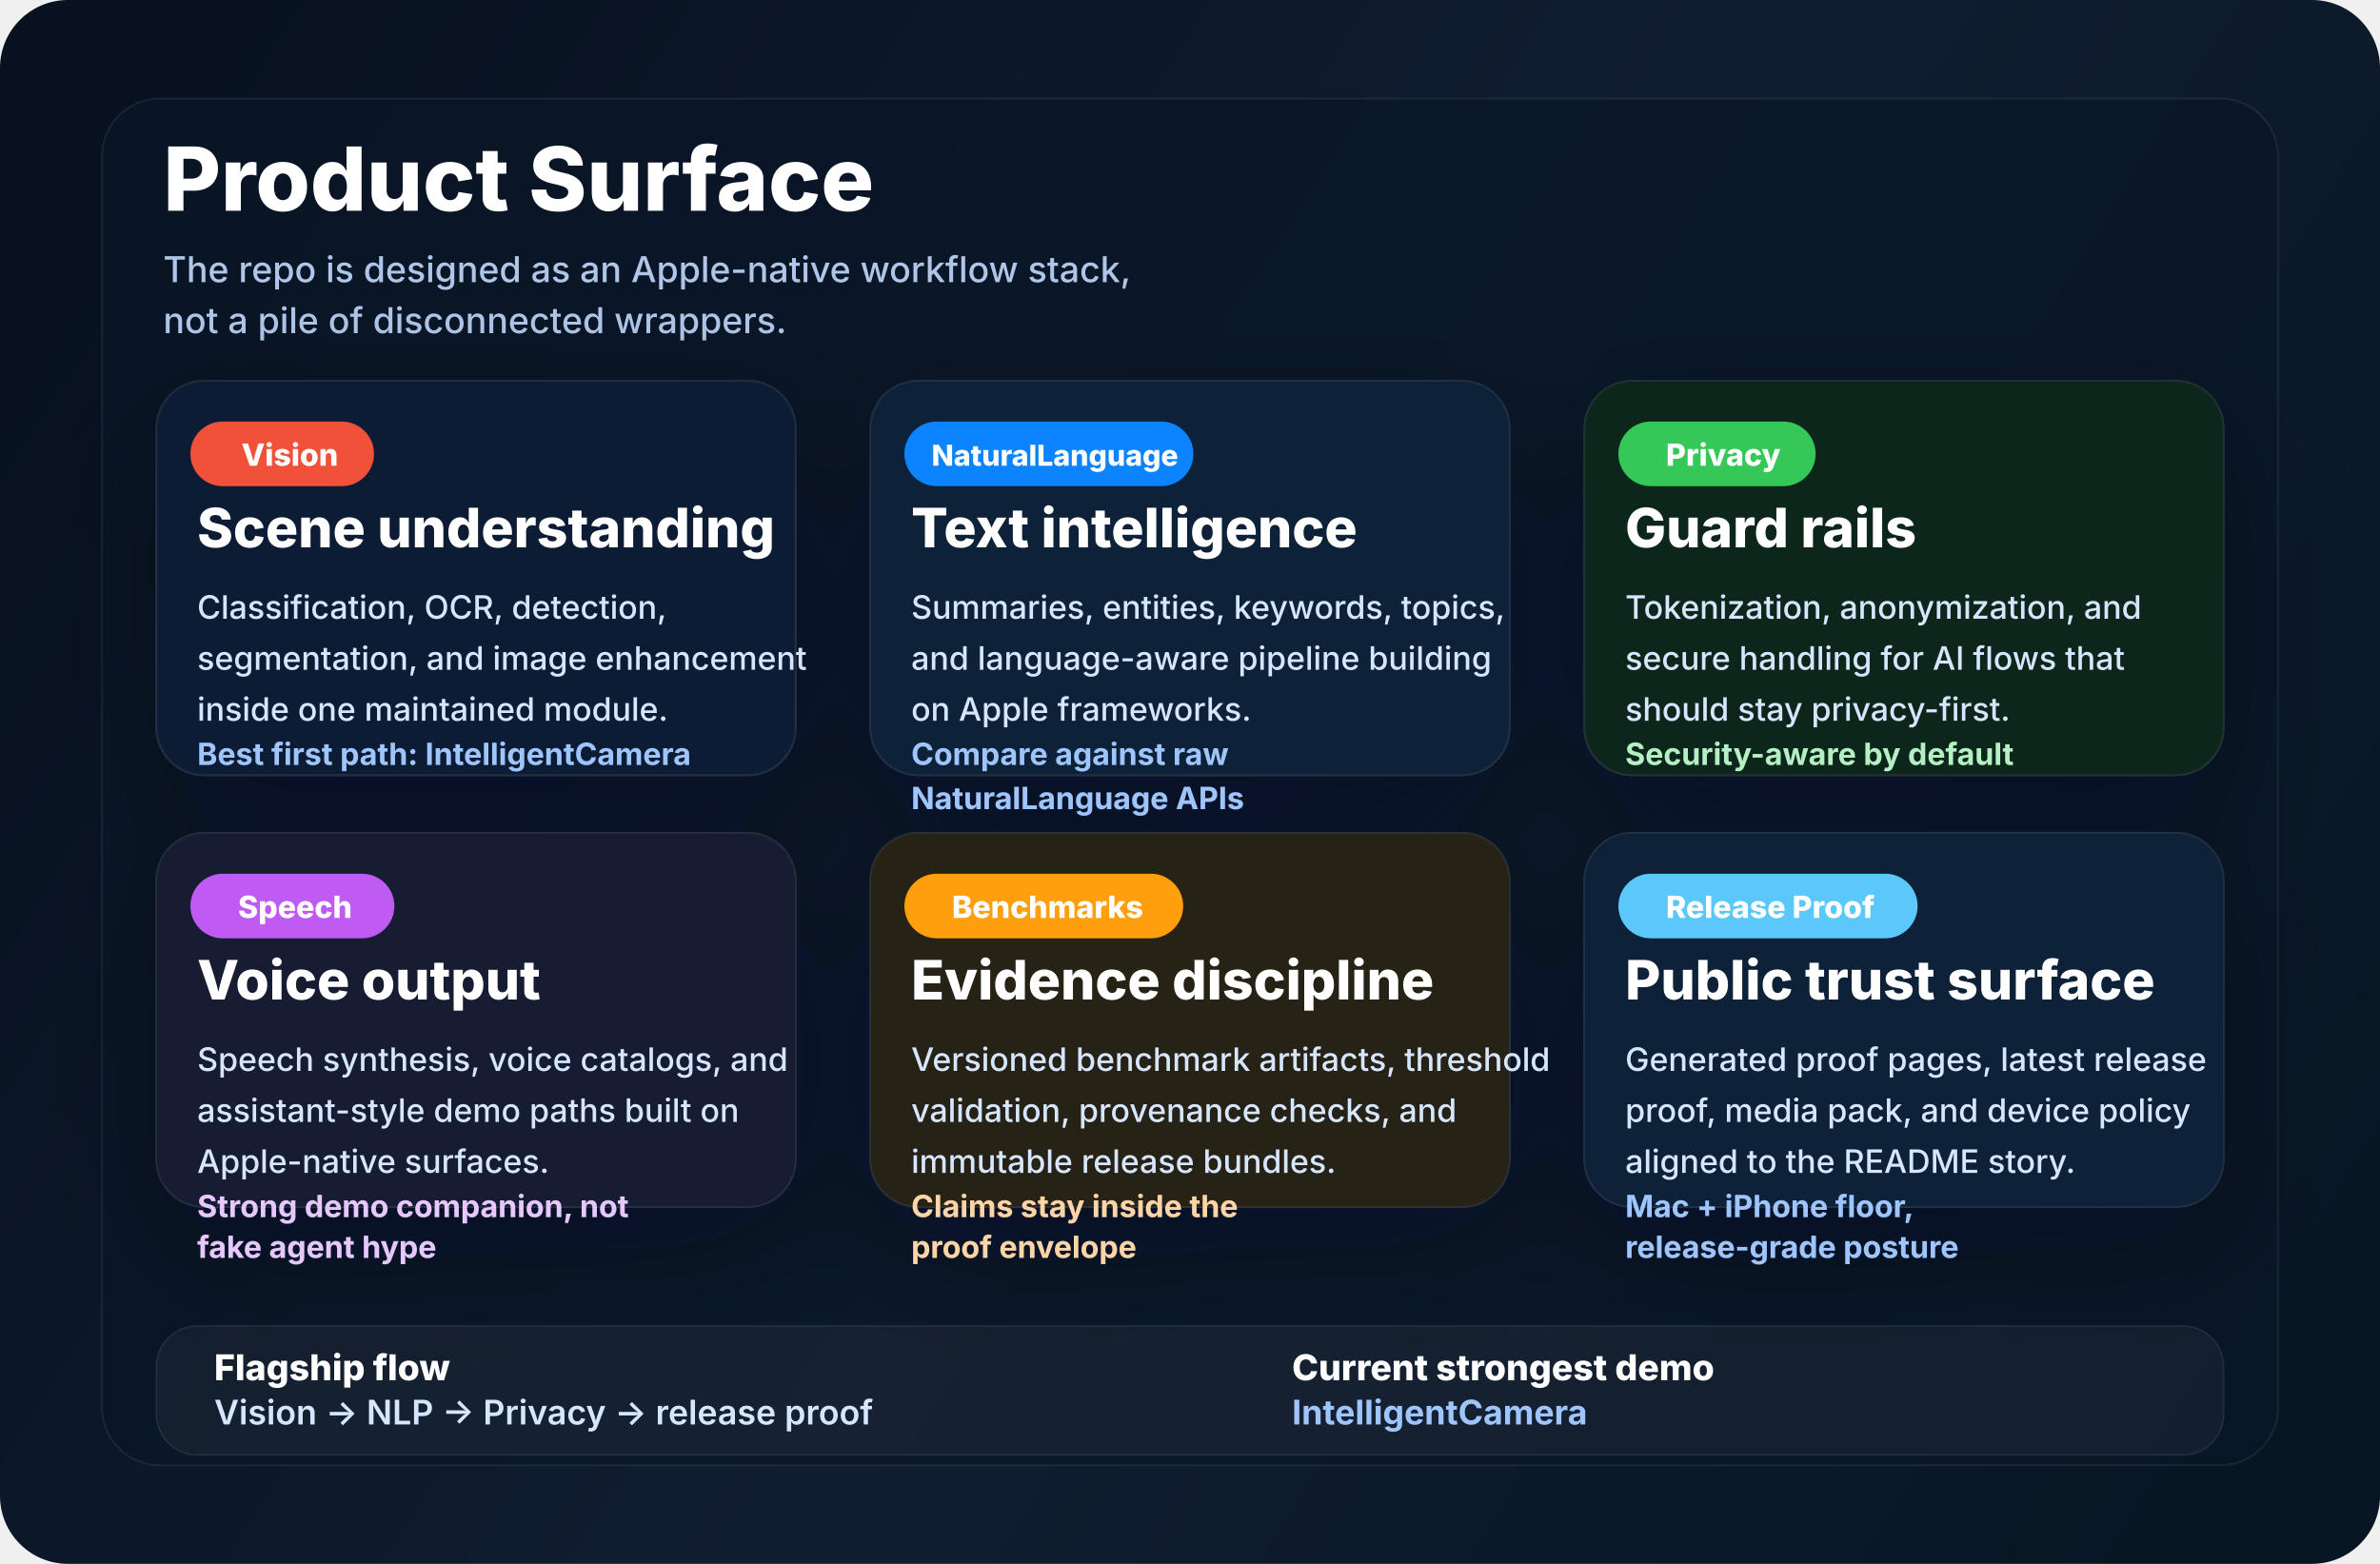
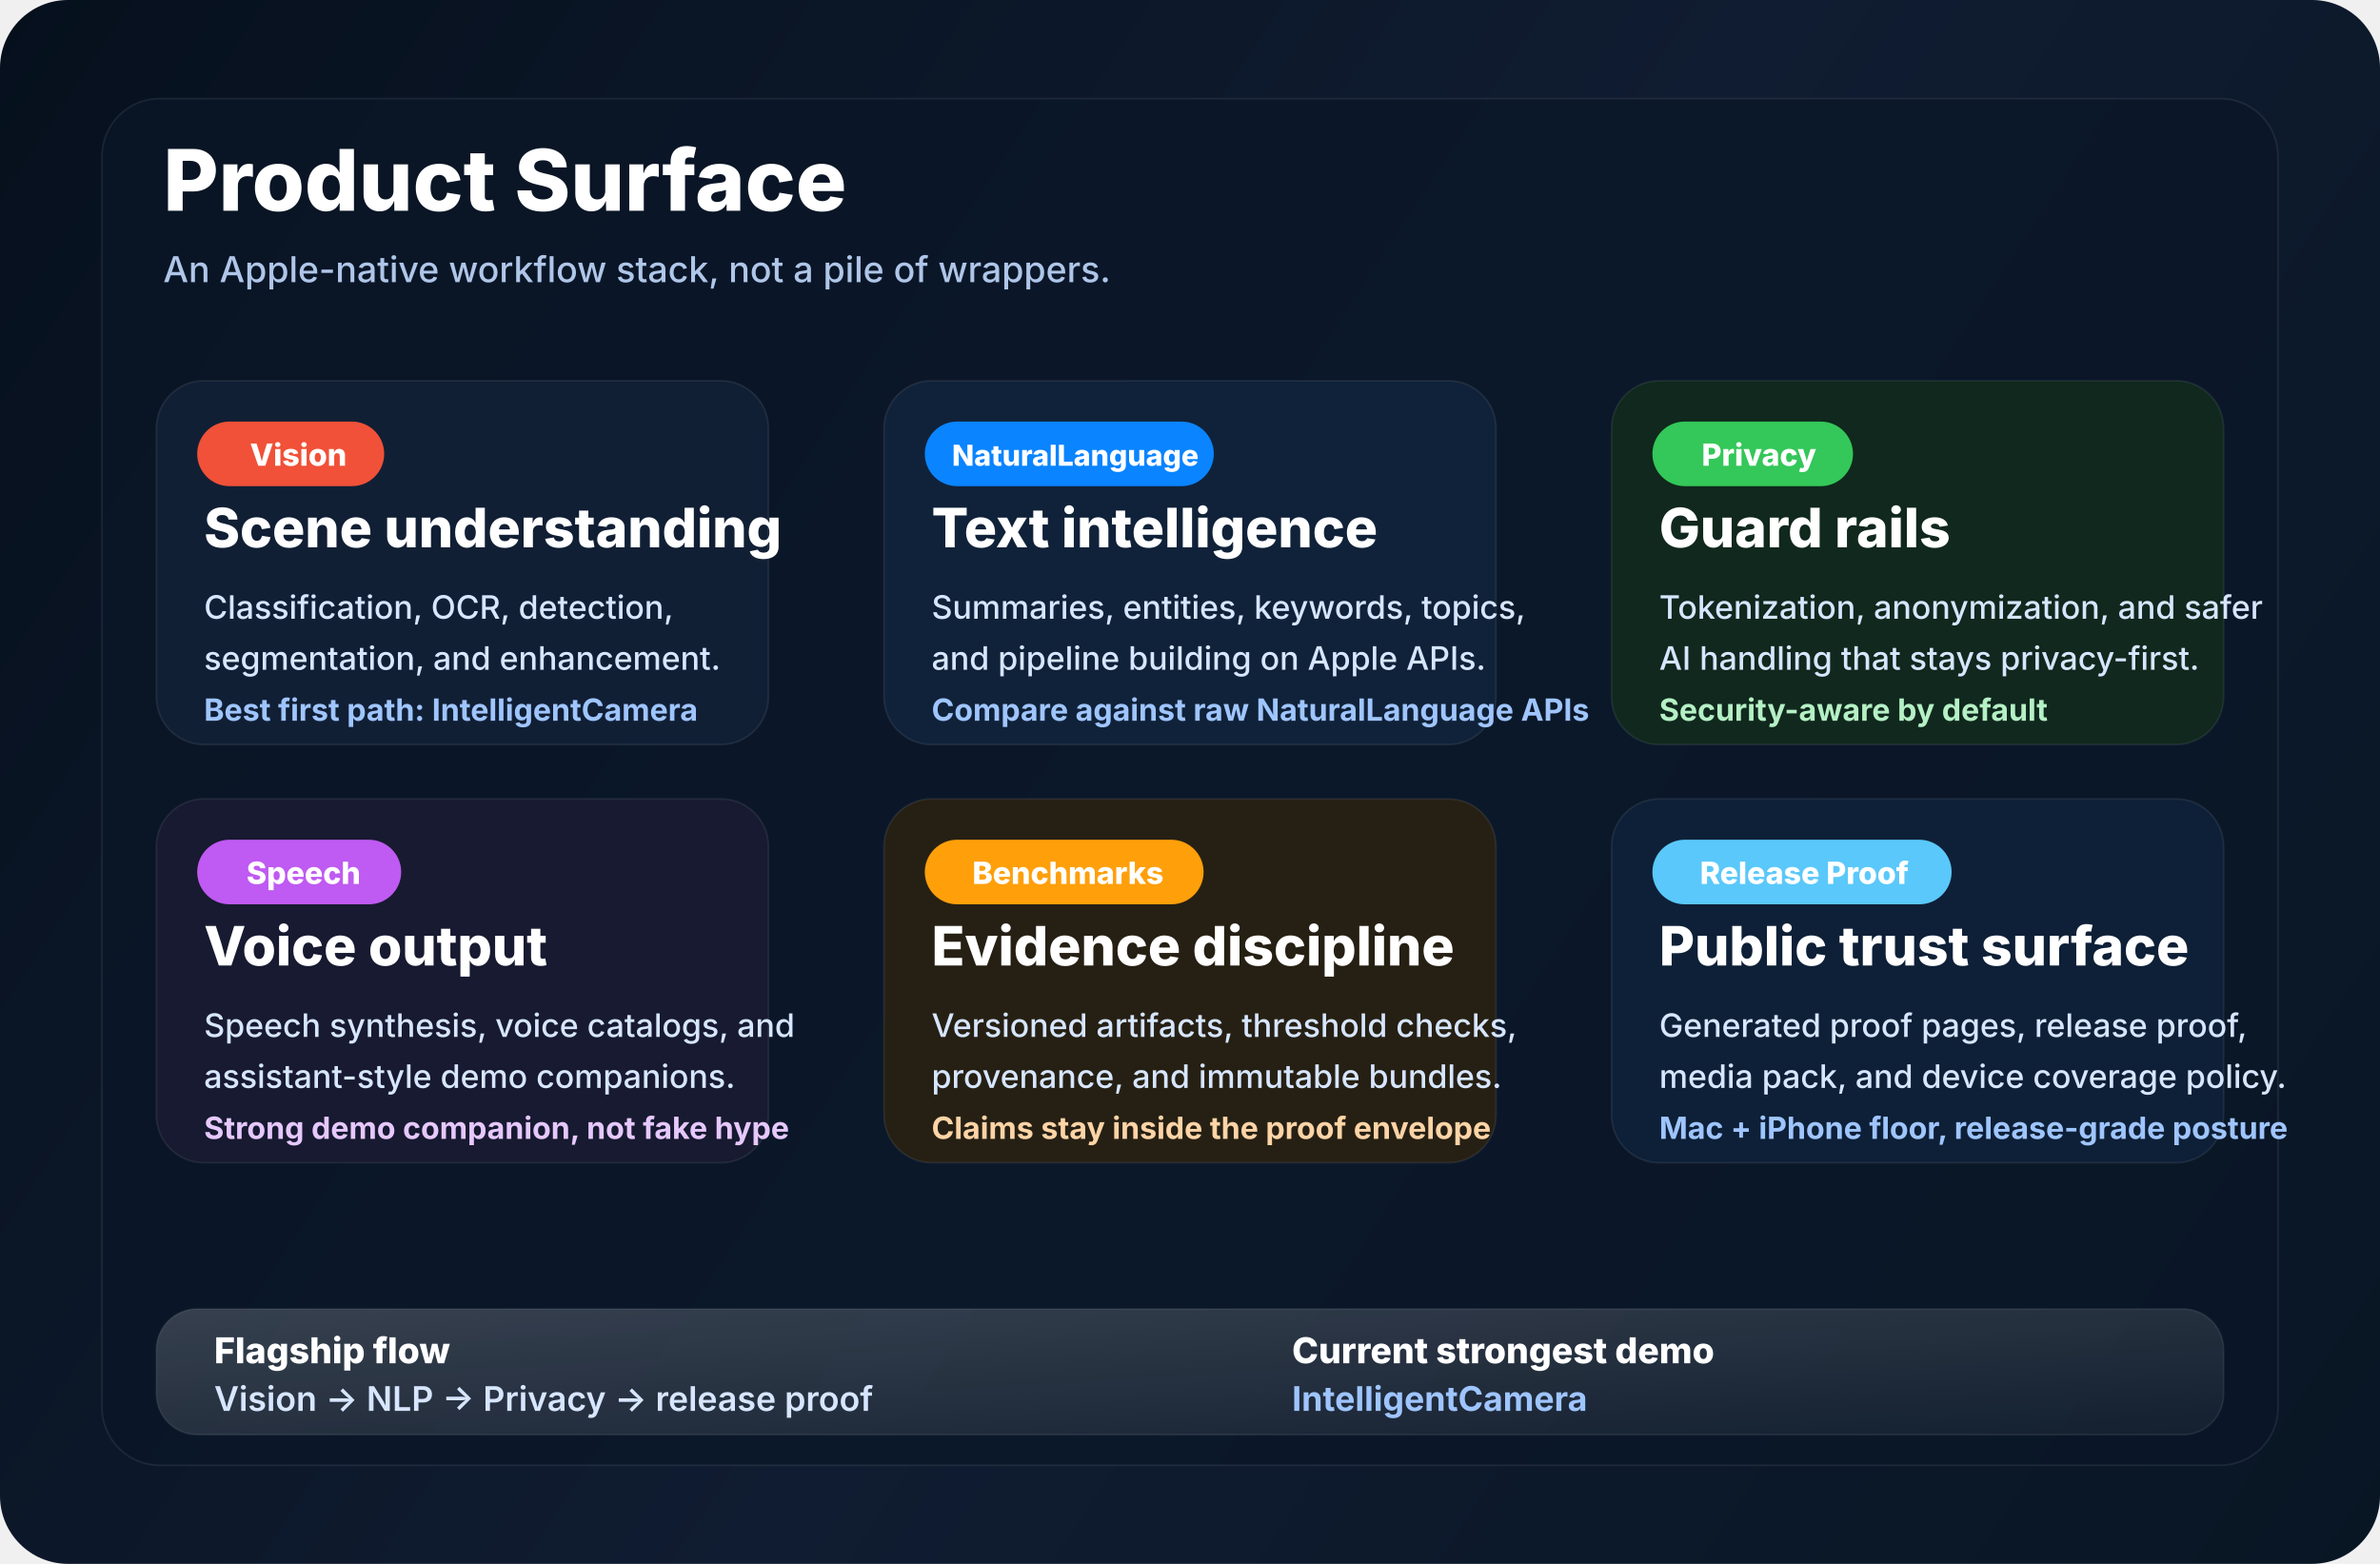
- <svg xmlns="http://www.w3.org/2000/svg" width="1400" height="920" viewBox="0 0 1400 920" fill="none">
+ <svg xmlns="http://www.w3.org/2000/svg" width="1400" height="920" viewBox="0 0 1400 920" fill="none" preserveAspectRatio="xMidYMid meet">
  <defs>
-     <linearGradient id="bg" x1="90" y1="70" x2="1318" y2="844" gradientUnits="userSpaceOnUse">
-       <stop stop-color="#07111F" />
-       <stop offset="0.52" stop-color="#111D31" />
+     <linearGradient id="bg" x1="0" y1="0" x2="1400" y2="920" gradientUnits="userSpaceOnUse">
+       <stop stop-color="#06101D" />
+       <stop offset="0.52" stop-color="#101C31" />
      <stop offset="1" stop-color="#081624" />
    </linearGradient>
-     <linearGradient id="line" x1="0" y1="0" x2="280" y2="170" gradientUnits="userSpaceOnUse">
+     <linearGradient id="line" x1="0" y1="0" x2="1" y2="1">
      <stop stop-color="#FFFFFF" stop-opacity="0.18" />
      <stop offset="1" stop-color="#FFFFFF" stop-opacity="0.04" />
    </linearGradient>
-     <filter id="shadow" x="0" y="0" width="1400" height="920" filterUnits="userSpaceOnUse" color-interpolation-filters="sRGB">
-       <feDropShadow dx="0" dy="24" stdDeviation="36" flood-color="#000814" flood-opacity="0.34" />
-     </filter>
  </defs>
  <rect width="1400" height="920" rx="40" fill="url(#bg)" />
  <rect x="60" y="58" width="1280" height="804" rx="34" fill="#0B1728" fill-opacity="0.72" stroke="#F2F7FF" stroke-opacity="0.08" />
  <g font-family="-apple-system, BlinkMacSystemFont, 'Segoe UI', sans-serif">
-     <text x="96" y="124" fill="#FFFFFF" font-size="52" font-weight="800">Product Surface</text>
-     <text x="96" y="166" fill="#AFC6E9" font-size="21" font-weight="500">The repo is designed as an Apple-native workflow stack,</text>
-     <text x="96" y="196" fill="#AFC6E9" font-size="21" font-weight="500">not a pile of disconnected wrappers.</text>
+     <text x="96" y="124" fill="#FFFFFF" font-size="50" font-weight="800">Product Surface</text>
+     <text x="96" y="166" fill="#AFC6E9" font-size="21" font-weight="500">An Apple-native workflow stack, not a pile of wrappers.</text>
+     <rect x="92" y="224" width="360" height="214" rx="28" fill="#111F35" stroke="#F2F7FF" stroke-opacity="0.08" />
+     <rect x="116" y="248" width="110" height="38" rx="19" fill="#F05138" />
+     <text x="147" y="274" fill="#FFFFFF" font-size="18" font-weight="800">Vision</text>
+     <text x="120" y="322" fill="#FFFFFF" font-size="32" font-weight="800">Scene understanding</text>
+     <text x="120" y="364" fill="#D7E6FF" font-size="19" font-weight="500">Classification, OCR, detection,</text>
+     <text x="120" y="394" fill="#D7E6FF" font-size="19" font-weight="500">segmentation, and enhancement.</text>
+     <text x="120" y="424" fill="#9FC5FF" font-size="18" font-weight="700">Best first path: IntelligentCamera</text>
+     <rect x="520" y="224" width="360" height="214" rx="28" fill="#102239" stroke="#F2F7FF" stroke-opacity="0.08" />
+     <rect x="544" y="248" width="170" height="38" rx="19" fill="#0A84FF" />
+     <text x="560" y="274" fill="#FFFFFF" font-size="17" font-weight="800">NaturalLanguage</text>
+     <text x="548" y="322" fill="#FFFFFF" font-size="32" font-weight="800">Text intelligence</text>
+     <text x="548" y="364" fill="#D7E6FF" font-size="19" font-weight="500">Summaries, entities, keywords, topics,</text>
+     <text x="548" y="394" fill="#D7E6FF" font-size="19" font-weight="500">and pipeline building on Apple APIs.</text>
+     <text x="548" y="424" fill="#9FC5FF" font-size="18" font-weight="700">Compare against raw NaturalLanguage APIs</text>
+     <rect x="948" y="224" width="360" height="214" rx="28" fill="#10281D" stroke="#F2F7FF" stroke-opacity="0.08" />
+     <rect x="972" y="248" width="118" height="38" rx="19" fill="#34C759" />
+     <text x="1001" y="274" fill="#FFFFFF" font-size="18" font-weight="800">Privacy</text>
+     <text x="976" y="322" fill="#FFFFFF" font-size="32" font-weight="800">Guard rails</text>
+     <text x="976" y="364" fill="#D7E6FF" font-size="19" font-weight="500">Tokenization, anonymization, and safer</text>
+     <text x="976" y="394" fill="#D7E6FF" font-size="19" font-weight="500">AI handling that stays privacy-first.</text>
+     <text x="976" y="424" fill="#B5F0C5" font-size="18" font-weight="700">Security-aware by default</text>
+     <rect x="92" y="470" width="360" height="214" rx="28" fill="#171A30" stroke="#F2F7FF" stroke-opacity="0.08" />
+     <rect x="116" y="494" width="120" height="38" rx="19" fill="#BF5AF2" />
+     <text x="145" y="520" fill="#FFFFFF" font-size="18" font-weight="800">Speech</text>
+     <text x="120" y="568" fill="#FFFFFF" font-size="32" font-weight="800">Voice output</text>
+     <text x="120" y="610" fill="#D7E6FF" font-size="19" font-weight="500">Speech synthesis, voice catalogs, and</text>
+     <text x="120" y="640" fill="#D7E6FF" font-size="19" font-weight="500">assistant-style demo companions.</text>
+     <text x="120" y="670" fill="#E6C8FF" font-size="18" font-weight="700">Strong demo companion, not fake hype</text>
+     <rect x="520" y="470" width="360" height="214" rx="28" fill="#262014" stroke="#F2F7FF" stroke-opacity="0.08" />
+     <rect x="544" y="494" width="164" height="38" rx="19" fill="#FF9F0A" />
+     <text x="572" y="520" fill="#FFFFFF" font-size="18" font-weight="800">Benchmarks</text>
+     <text x="548" y="568" fill="#FFFFFF" font-size="32" font-weight="800">Evidence discipline</text>
+     <text x="548" y="610" fill="#D7E6FF" font-size="19" font-weight="500">Versioned artifacts, threshold checks,</text>
+     <text x="548" y="640" fill="#D7E6FF" font-size="19" font-weight="500">provenance, and immutable bundles.</text>
+     <text x="548" y="670" fill="#FFD4A6" font-size="18" font-weight="700">Claims stay inside the proof envelope</text>
+     <rect x="948" y="470" width="360" height="214" rx="28" fill="#0E2037" stroke="#F2F7FF" stroke-opacity="0.08" />
+     <rect x="972" y="494" width="176" height="38" rx="19" fill="#5AC8FA" />
+     <text x="1000" y="520" fill="#FFFFFF" font-size="18" font-weight="800">Release Proof</text>
+     <text x="976" y="568" fill="#FFFFFF" font-size="32" font-weight="800">Public trust surface</text>
+     <text x="976" y="610" fill="#D7E6FF" font-size="19" font-weight="500">Generated proof pages, release proof,</text>
+     <text x="976" y="640" fill="#D7E6FF" font-size="19" font-weight="500">media pack, and device coverage policy.</text>
+     <text x="976" y="670" fill="#9FC5FF" font-size="18" font-weight="700">Mac + iPhone floor, release-grade posture</text>
  </g>
-   <g filter="url(#shadow)" font-family="-apple-system, BlinkMacSystemFont, 'Segoe UI', sans-serif">
-     <rect x="92" y="224" width="376" height="232" rx="28" fill="#111F35" stroke="#F2F7FF" stroke-opacity="0.08" />
-     <rect x="112" y="248" width="108" height="38" rx="19" fill="#F05138" />
-     <text x="142" y="274" fill="#FFFFFF" font-size="18" font-weight="800">Vision</text>
-     <text x="116" y="322" fill="#FFFFFF" font-size="32" font-weight="800">Scene understanding</text>
-     <text x="116" y="364" fill="#D7E6FF" font-size="19" font-weight="500">Classification, OCR, detection,</text>
-     <text x="116" y="394" fill="#D7E6FF" font-size="19" font-weight="500">segmentation, and image enhancement</text>
-     <text x="116" y="424" fill="#D7E6FF" font-size="19" font-weight="500">inside one maintained module.</text>
-     <text x="116" y="450" fill="#9FC5FF" font-size="18" font-weight="700">Best first path: IntelligentCamera</text>
-     <rect x="512" y="224" width="376" height="232" rx="28" fill="#102239" stroke="#F2F7FF" stroke-opacity="0.08" />
-     <rect x="532" y="248" width="170" height="38" rx="19" fill="#0A84FF" />
-     <text x="548" y="274" fill="#FFFFFF" font-size="17" font-weight="800">NaturalLanguage</text>
-     <text x="536" y="322" fill="#FFFFFF" font-size="32" font-weight="800">Text intelligence</text>
-     <text x="536" y="364" fill="#D7E6FF" font-size="19" font-weight="500">Summaries, entities, keywords, topics,</text>
-     <text x="536" y="394" fill="#D7E6FF" font-size="19" font-weight="500">and language-aware pipeline building</text>
-     <text x="536" y="424" fill="#D7E6FF" font-size="19" font-weight="500">on Apple frameworks.</text>
-     <text x="536" y="450" fill="#9FC5FF" font-size="18" font-weight="700">Compare against raw</text>
-     <text x="536" y="476" fill="#9FC5FF" font-size="18" font-weight="700">NaturalLanguage APIs</text>
-     <rect x="932" y="224" width="376" height="232" rx="28" fill="#10281D" stroke="#F2F7FF" stroke-opacity="0.08" />
-     <rect x="952" y="248" width="116" height="38" rx="19" fill="#34C759" />
-     <text x="980" y="274" fill="#FFFFFF" font-size="18" font-weight="800">Privacy</text>
-     <text x="956" y="322" fill="#FFFFFF" font-size="32" font-weight="800">Guard rails</text>
-     <text x="956" y="364" fill="#D7E6FF" font-size="19" font-weight="500">Tokenization, anonymization, and</text>
-     <text x="956" y="394" fill="#D7E6FF" font-size="19" font-weight="500">secure handling for AI flows that</text>
-     <text x="956" y="424" fill="#D7E6FF" font-size="19" font-weight="500">should stay privacy-first.</text>
-     <text x="956" y="450" fill="#B5F0C5" font-size="18" font-weight="700">Security-aware by default</text>
-     <rect x="92" y="490" width="376" height="220" rx="28" fill="#171A30" stroke="#F2F7FF" stroke-opacity="0.08" />
-     <rect x="112" y="514" width="120" height="38" rx="19" fill="#BF5AF2" />
-     <text x="140" y="540" fill="#FFFFFF" font-size="18" font-weight="800">Speech</text>
-     <text x="116" y="588" fill="#FFFFFF" font-size="32" font-weight="800">Voice output</text>
-     <text x="116" y="630" fill="#D7E6FF" font-size="19" font-weight="500">Speech synthesis, voice catalogs, and</text>
-     <text x="116" y="660" fill="#D7E6FF" font-size="19" font-weight="500">assistant-style demo paths built on</text>
-     <text x="116" y="690" fill="#D7E6FF" font-size="19" font-weight="500">Apple-native surfaces.</text>
-     <text x="116" y="716" fill="#E6C8FF" font-size="18" font-weight="700">Strong demo companion, not</text>
-     <text x="116" y="740" fill="#E6C8FF" font-size="18" font-weight="700">fake agent hype</text>
-     <rect x="512" y="490" width="376" height="220" rx="28" fill="#262014" stroke="#F2F7FF" stroke-opacity="0.08" />
-     <rect x="532" y="514" width="164" height="38" rx="19" fill="#FF9F0A" />
-     <text x="560" y="540" fill="#FFFFFF" font-size="18" font-weight="800">Benchmarks</text>
-     <text x="536" y="588" fill="#FFFFFF" font-size="32" font-weight="800">Evidence discipline</text>
-     <text x="536" y="630" fill="#D7E6FF" font-size="19" font-weight="500">Versioned benchmark artifacts, threshold</text>
-     <text x="536" y="660" fill="#D7E6FF" font-size="19" font-weight="500">validation, provenance checks, and</text>
-     <text x="536" y="690" fill="#D7E6FF" font-size="19" font-weight="500">immutable release bundles.</text>
-     <text x="536" y="716" fill="#FFD4A6" font-size="18" font-weight="700">Claims stay inside the</text>
-     <text x="536" y="740" fill="#FFD4A6" font-size="18" font-weight="700">proof envelope</text>
-     <rect x="932" y="490" width="376" height="220" rx="28" fill="#0E2037" stroke="#F2F7FF" stroke-opacity="0.08" />
-     <rect x="952" y="514" width="176" height="38" rx="19" fill="#5AC8FA" />
-     <text x="980" y="540" fill="#FFFFFF" font-size="18" font-weight="800">Release Proof</text>
-     <text x="956" y="588" fill="#FFFFFF" font-size="32" font-weight="800">Public trust surface</text>
-     <text x="956" y="630" fill="#D7E6FF" font-size="19" font-weight="500">Generated proof pages, latest release</text>
-     <text x="956" y="660" fill="#D7E6FF" font-size="19" font-weight="500">proof, media pack, and device policy</text>
-     <text x="956" y="690" fill="#D7E6FF" font-size="19" font-weight="500">aligned to the README story.</text>
-     <text x="956" y="716" fill="#9FC5FF" font-size="18" font-weight="700">Mac + iPhone floor,</text>
-     <text x="956" y="740" fill="#9FC5FF" font-size="18" font-weight="700">release-grade posture</text>
-   </g>
-   <rect x="92" y="780" width="1216" height="76" rx="24" fill="url(#line)" stroke="#FFFFFF" stroke-opacity="0.08" />
+   <rect x="92" y="770" width="1216" height="74" rx="24" fill="url(#line)" stroke="#FFFFFF" stroke-opacity="0.08" />
  <g font-family="-apple-system, BlinkMacSystemFont, 'Segoe UI', sans-serif">
-     <text x="126" y="812" fill="#FFFFFF" font-size="21" font-weight="800">Flagship flow</text>
-     <text x="126" y="838" fill="#D7E6FF" font-size="20" font-weight="600">Vision -&gt; NLP -&gt; Privacy -&gt; release proof</text>
-     <text x="760" y="812" fill="#FFFFFF" font-size="21" font-weight="800">Current strongest demo</text>
-     <text x="760" y="838" fill="#9FC5FF" font-size="20" font-weight="700">IntelligentCamera</text>
+     <text x="126" y="802" fill="#FFFFFF" font-size="21" font-weight="800">Flagship flow</text>
+     <text x="126" y="830" fill="#D7E6FF" font-size="20" font-weight="600">Vision → NLP → Privacy → release proof</text>
+     <text x="760" y="802" fill="#FFFFFF" font-size="21" font-weight="800">Current strongest demo</text>
+     <text x="760" y="830" fill="#9FC5FF" font-size="20" font-weight="700">IntelligentCamera</text>
  </g>
</svg>
